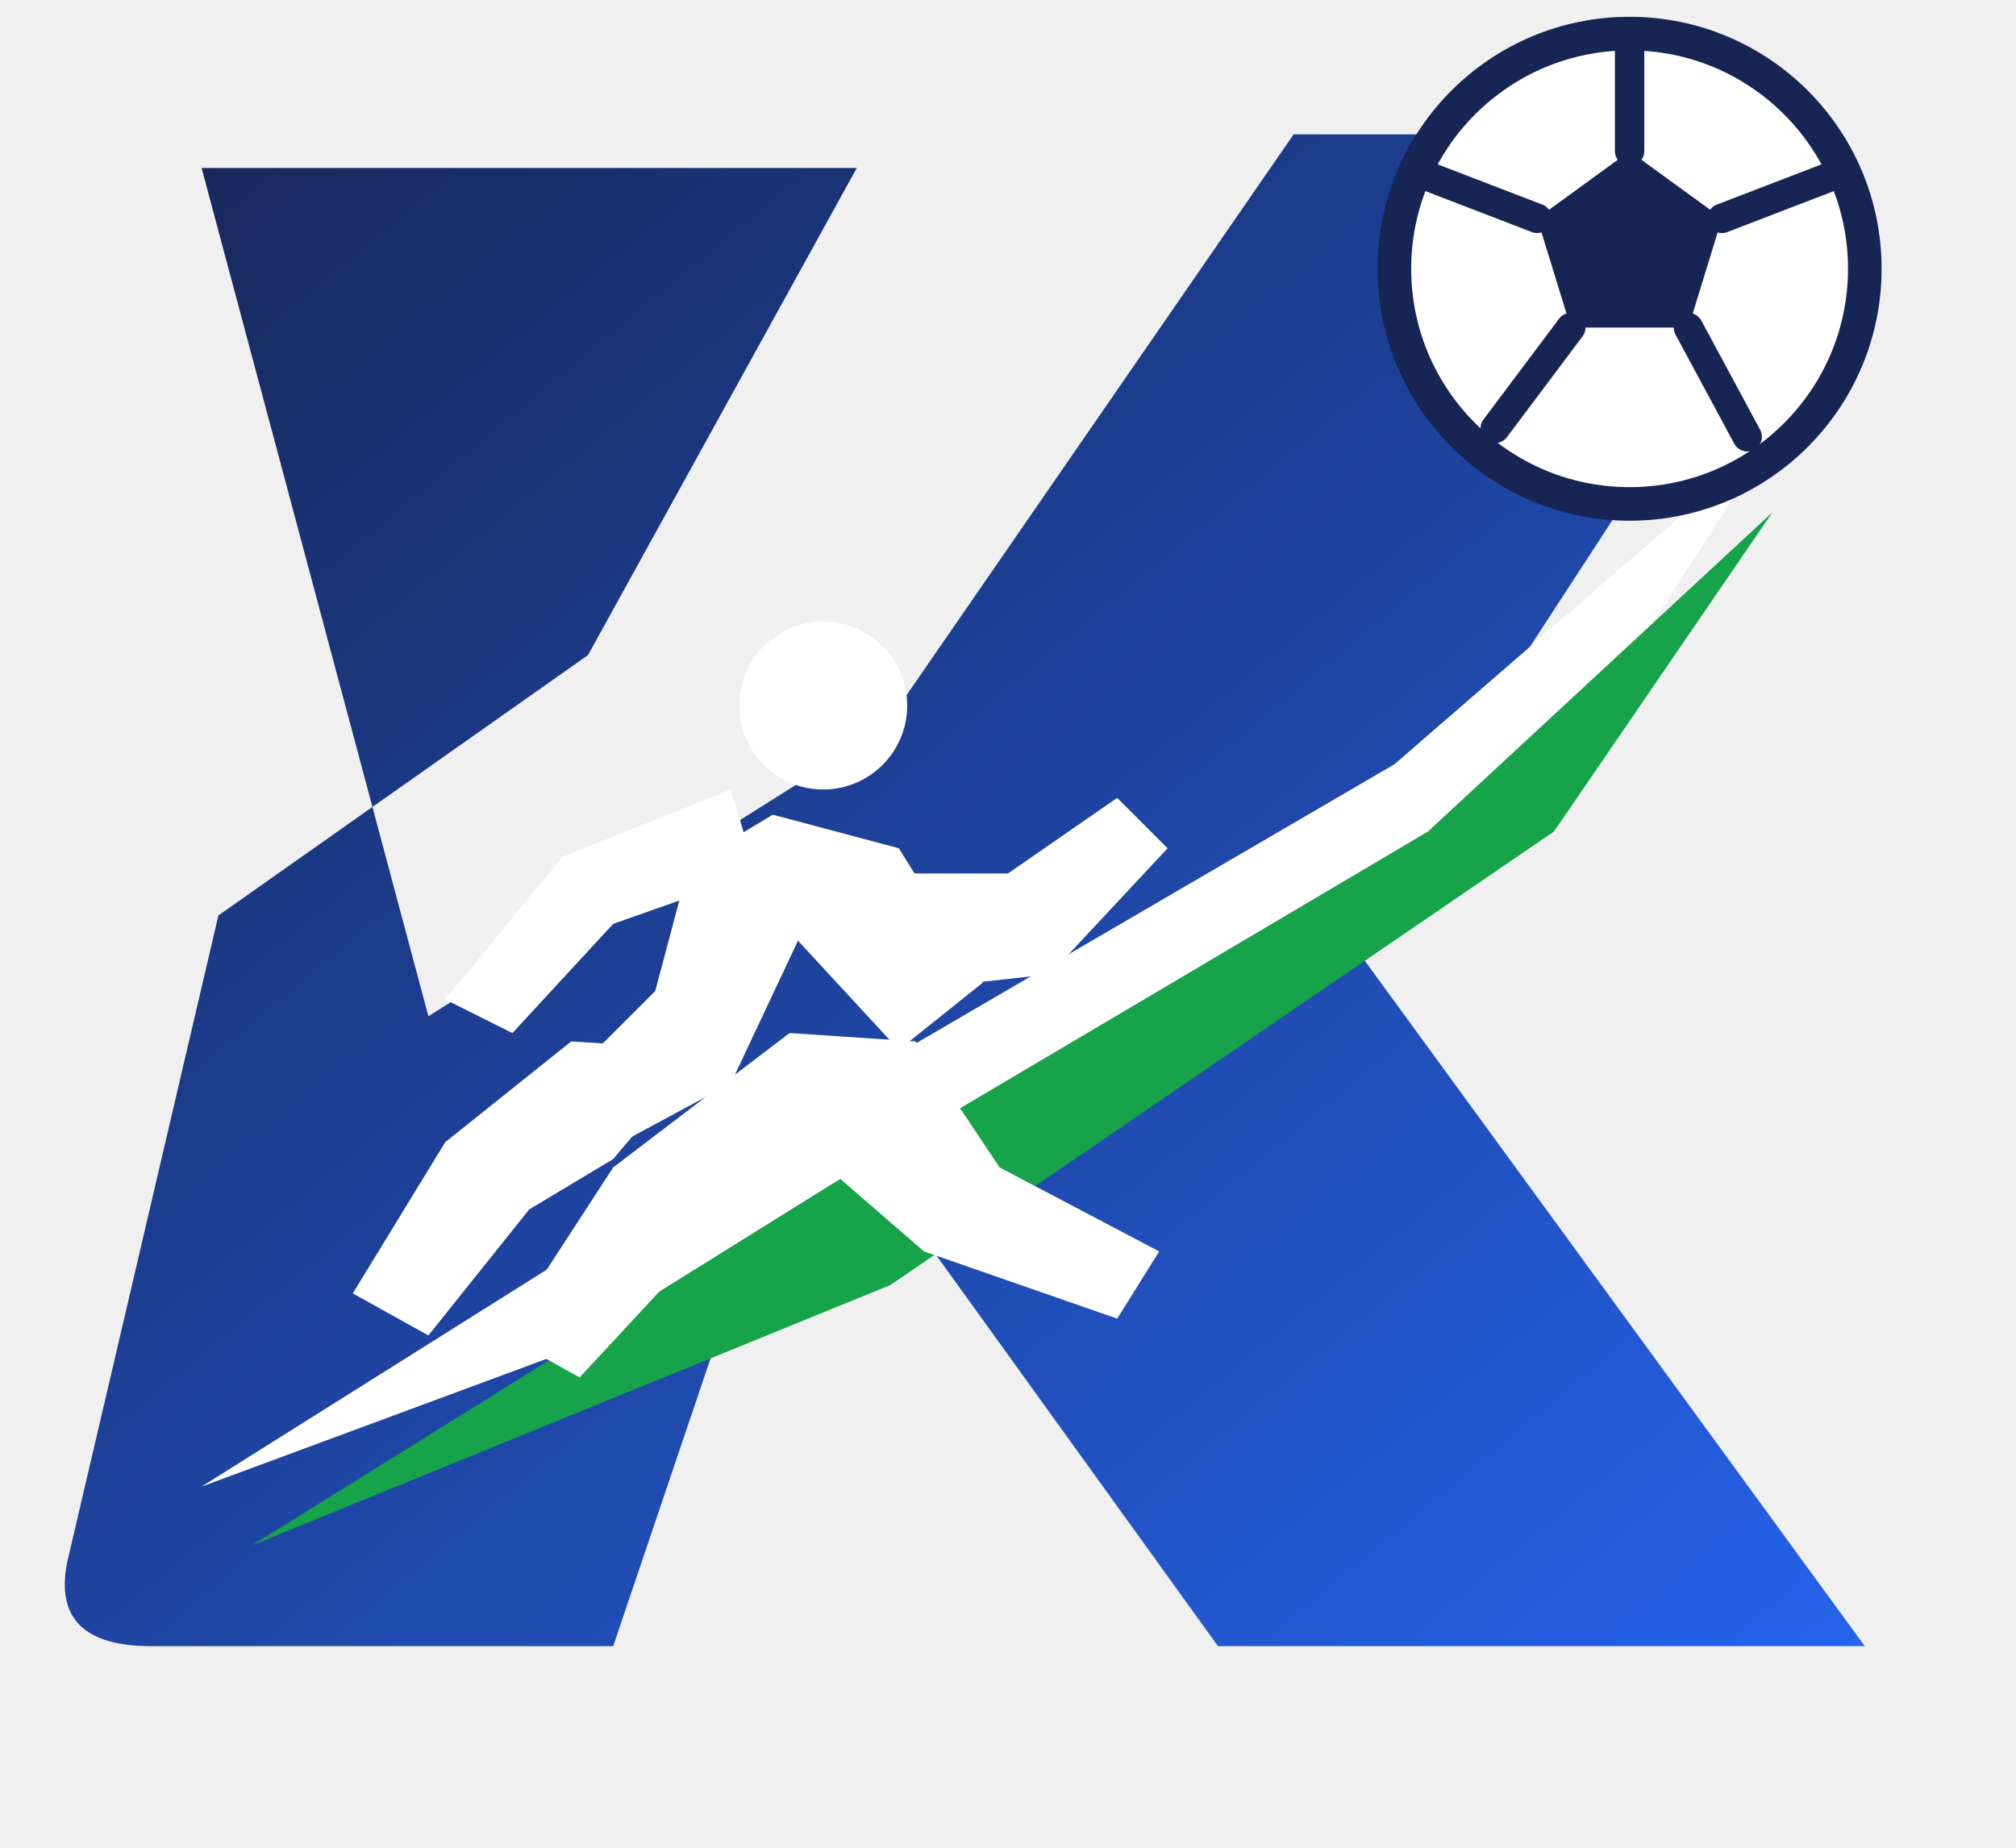
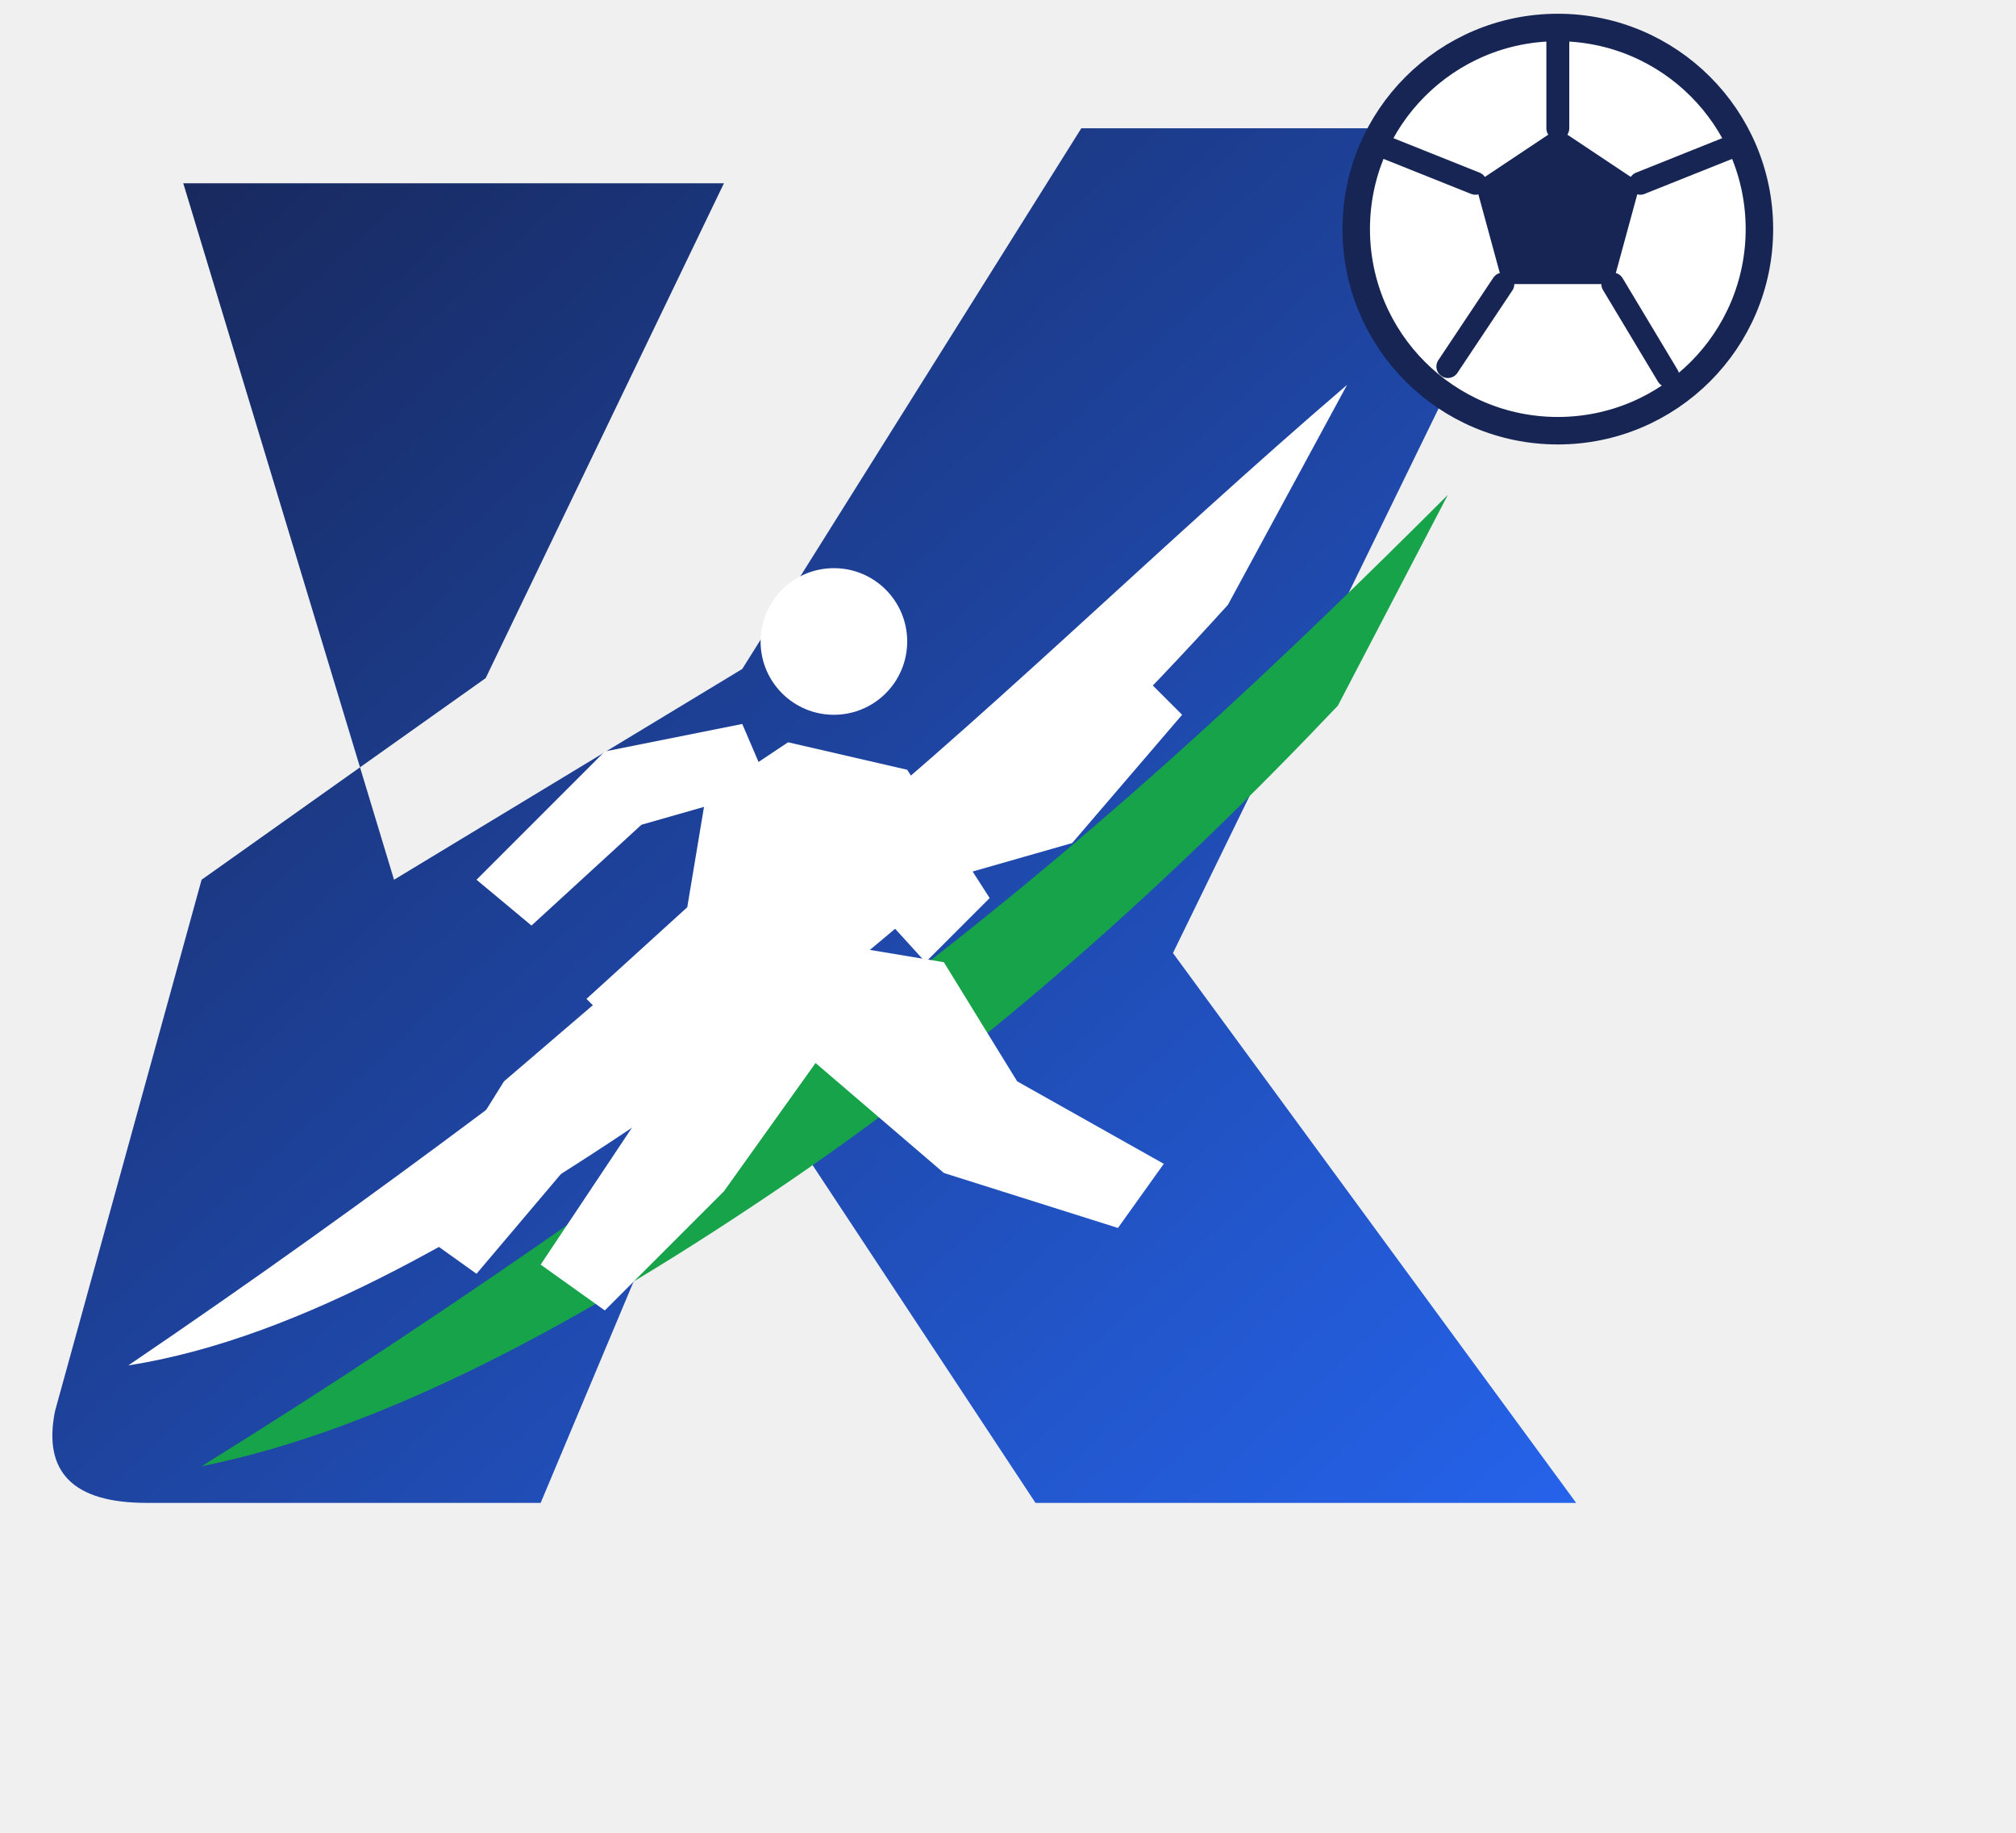
- <svg xmlns="http://www.w3.org/2000/svg" viewBox="0 0 240 220" role="img" aria-labelledby="title desc">
+ <svg xmlns="http://www.w3.org/2000/svg" viewBox="0 0 220 200" role="img" aria-labelledby="title desc">
  <defs>
-     <linearGradient id="b" x1="0" y1="0" x2="1" y2="1">
+     <linearGradient id="mark-blue" x1="0" y1="0" x2="1" y2="1">
      <stop stop-color="#172554" />
      <stop offset="1" stop-color="#2563EB" />
    </linearGradient>
  </defs>
-   <path d="M24 20 H102 L70 78 L26 109 L8 186 Q6 196 18 196 H73 L96 128 L145 196 H222 L160 111 L216 25 Q220 16 208 16 H154 L105 87 L51 121Z" fill="url(#b)" />
-   <path d="M24 177 L94 133 L166 91 L211 52 L184 94 L105 147Z" fill="#FFFFFF" />
-   <path d="M30 184 L99 141 L170 99 L211 61 L185 99 L106 153Z" fill="#16A34A" />
-   <circle cx="98" cy="84" r="10" fill="#FFFFFF" />
-   <path d="M92 97 L107 101 L117 117 L107 125 L95 112 L87 129 L74 136 L66 130 L78 118 L82 103Z" fill="#FFFFFF" />
-   <path d="M90 104 L73 110 L61 123 L53 119 L67 102 L87 94Z" fill="#FFFFFF" />
-   <path d="M104 104 L120 104 L133 95 L139 101 L125 116 L107 118Z" fill="#FFFFFF" />
-   <path d="M94 123 L109 124 L119 139 L138 149 L133 157 L110 149 L95 136 L82 150 L69 164 L60 159 L73 139Z" fill="#FFFFFF" />
-   <path d="M84 125 L73 138 L63 144 L51 159 L42 154 L53 136 L68 124Z" fill="#FFFFFF" />
-   <g transform="translate(164 2)">
-     <circle cx="30" cy="30" r="28" fill="#FFFFFF" stroke="#172554" stroke-width="4" />
-     <path d="M30 16 L41 24 L37 37 L23 37 L19 24Z" fill="#172554" />
-     <path d="M30 16 L30 4 M41 24 L54 19 M37 37 L44 50 M23 37 L14 49 M19 24 L6 19" fill="none" stroke="#172554" stroke-width="3.5" stroke-linecap="round" />
+   <path d="M20 20 H79 L53 74 L22 96 L6 154 Q4 164 16 164 H59 L80 114 L113 164 H172 L128 104 L168 22 Q171 14 161 14 H118 L81 73 L43 96Z" fill="url(#mark-blue)" />
+   <path d="M14 149 C42 130 64 113 87 95 C107 79 126 60 147 42 L134 66 C115 87 96 104 75 119 C53 134 33 146 14 149Z" fill="#FFFFFF" />
+   <path d="M22 160 C51 142 76 124 100 106 C122 89 140 72 158 54 L146 77 C128 96 108 114 86 129 C64 144 42 156 22 160Z" fill="#16A34A" />
+   <circle cx="91" cy="70" r="8" fill="#FFFFFF" />
+   <path d="M86 81 L99 84 L108 98 L101 105 L91 94 L82 108 L70 115 L64 109 L75 99 L77 87Z" fill="#FFFFFF" />
+   <path d="M84 86 L70 90 L58 101 L52 96 L66 82 L81 79Z" fill="#FFFFFF" />
+   <path d="M98 86 L112 83 L124 73 L129 78 L117 92 L103 96Z" fill="#FFFFFF" />
+   <path d="M91 103 L103 105 L111 118 L127 127 L122 134 L103 128 L89 116 L79 130 L66 143 L59 138 L71 120Z" fill="#FFFFFF" />
+   <path d="M83 104 L75 119 L63 126 L52 139 L45 134 L55 118 L69 106Z" fill="#FFFFFF" />
+   <g transform="translate(145 0)">
+     <circle cx="25" cy="25" r="22" fill="#FFFFFF" stroke="#172554" stroke-width="3" />
+     <path d="M25 14 L34 20 L31 31 L19 31 L16 20Z" fill="#172554" />
+     <path d="M25 14 L25 4 M34 20 L44 16 M31 31 L37 41 M19 31 L13 40 M16 20 L6 16" fill="none" stroke="#172554" stroke-width="2.5" stroke-linecap="round" />
  </g>
</svg>
